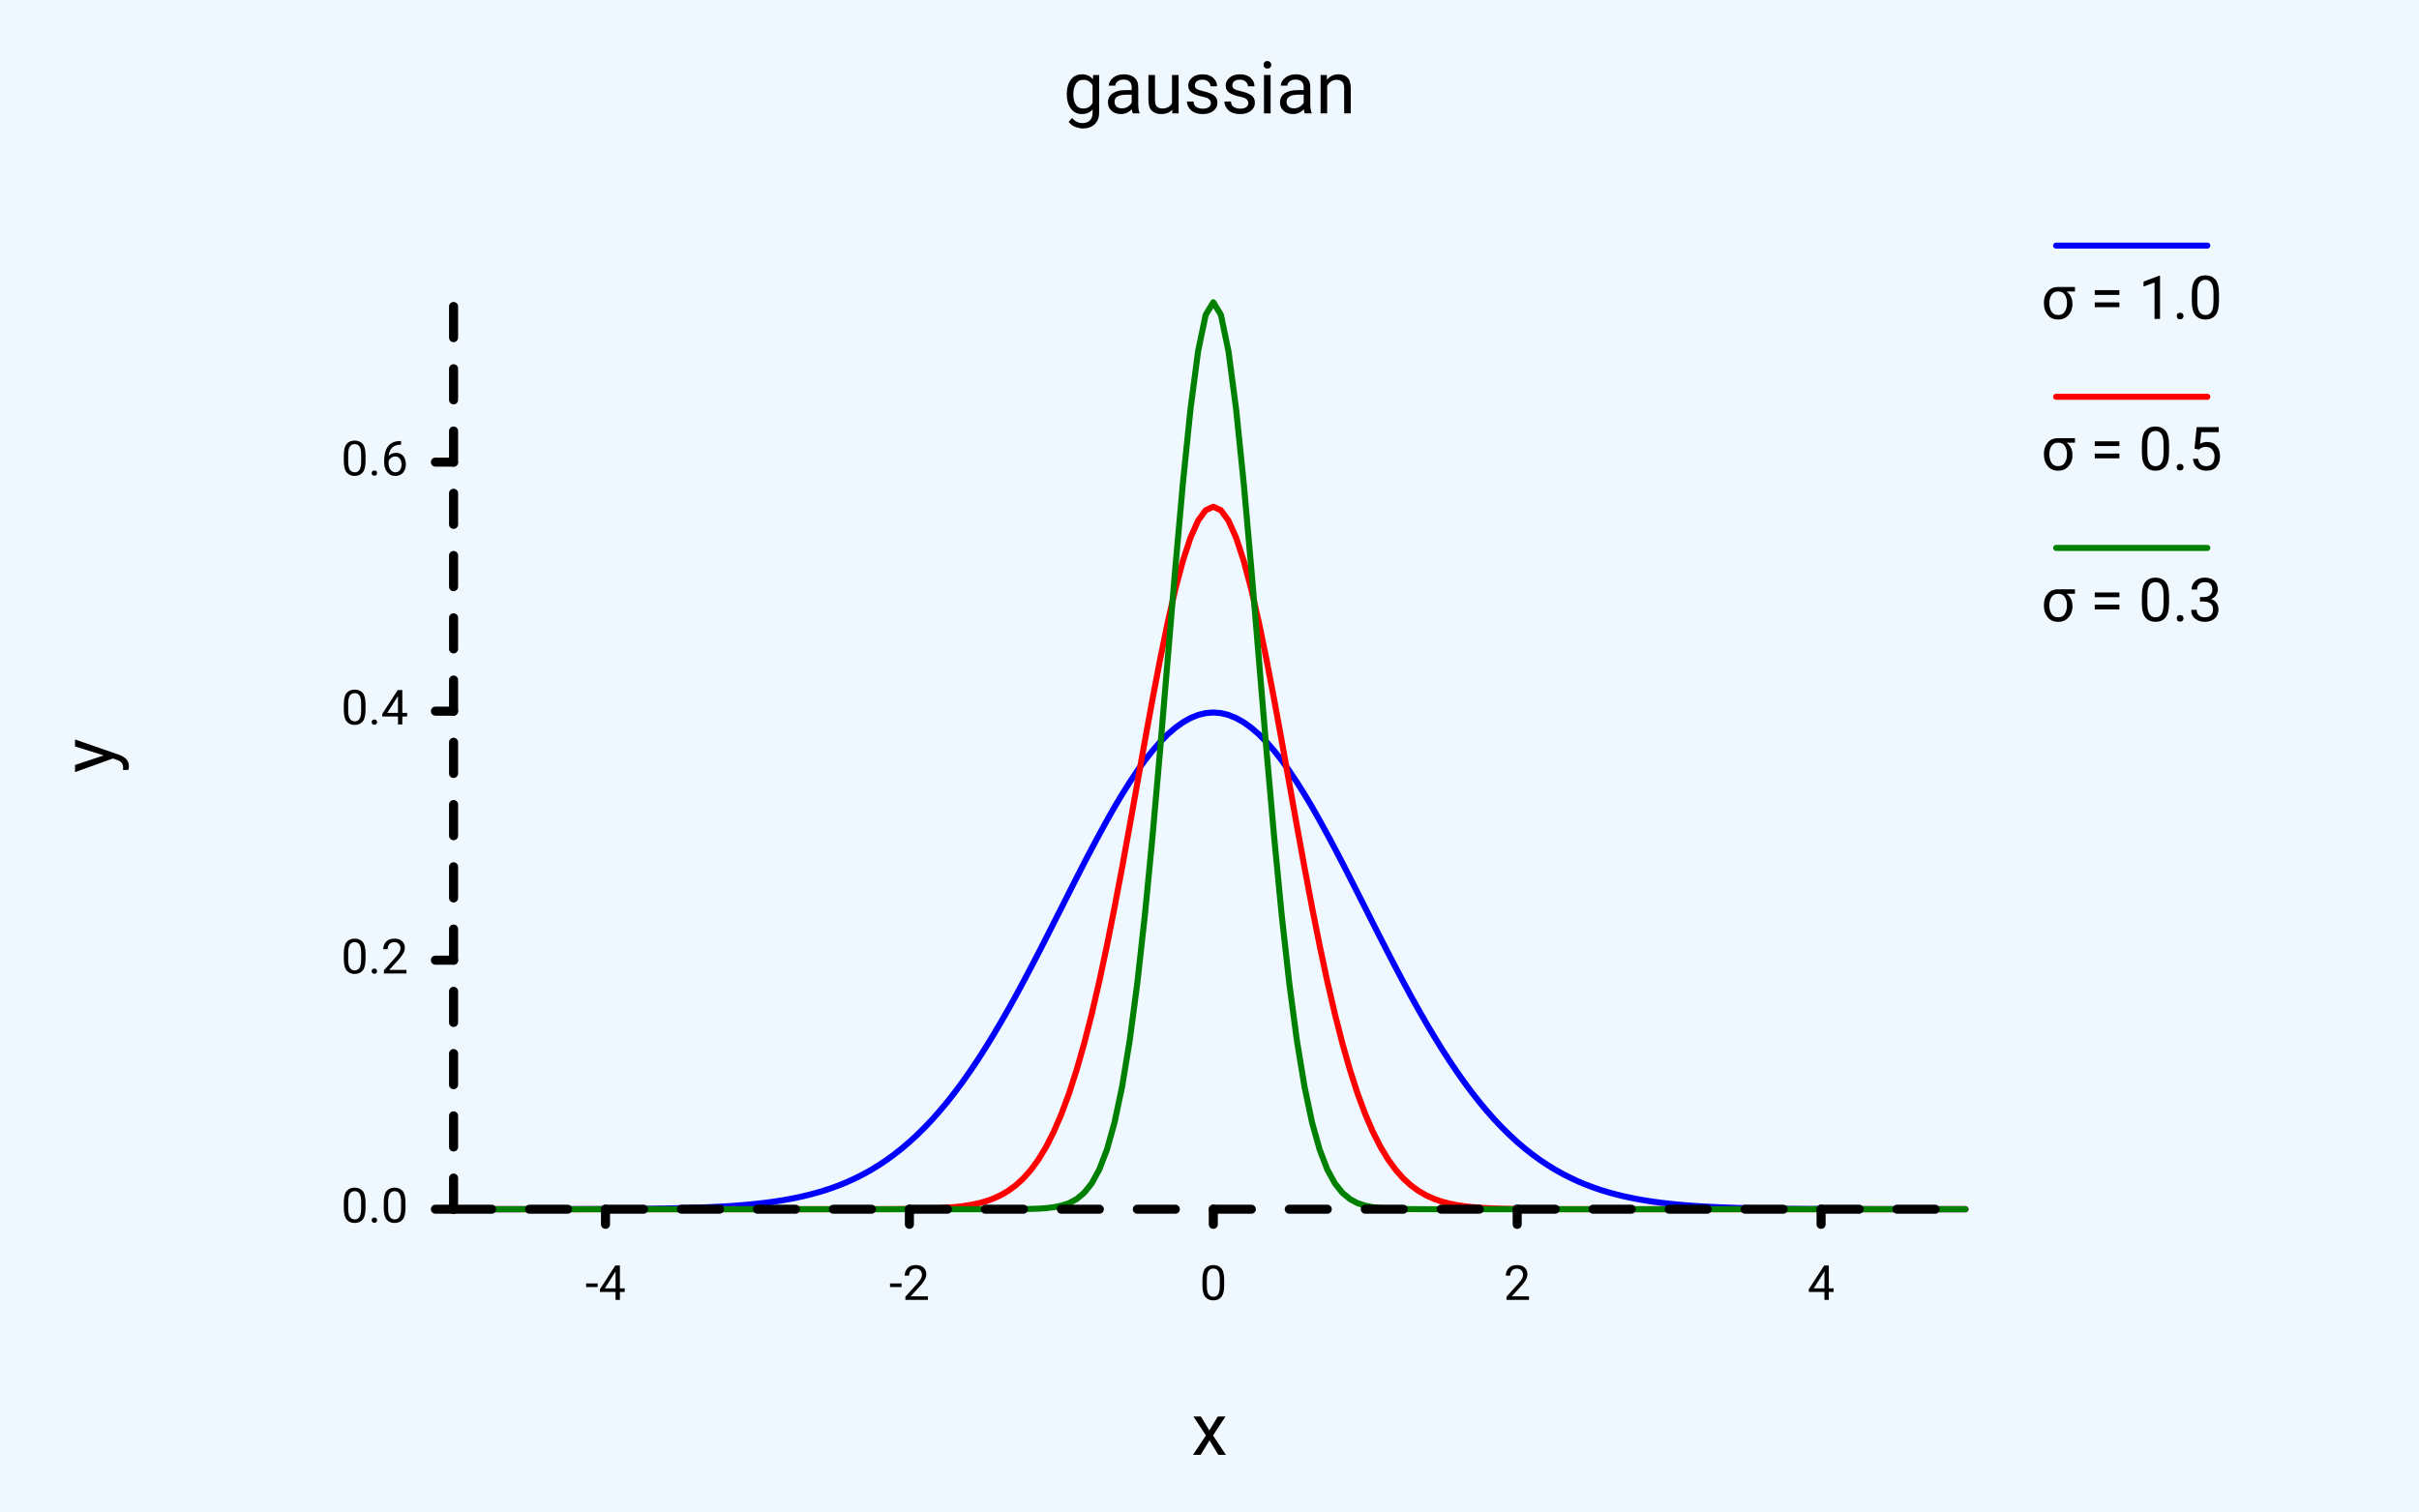
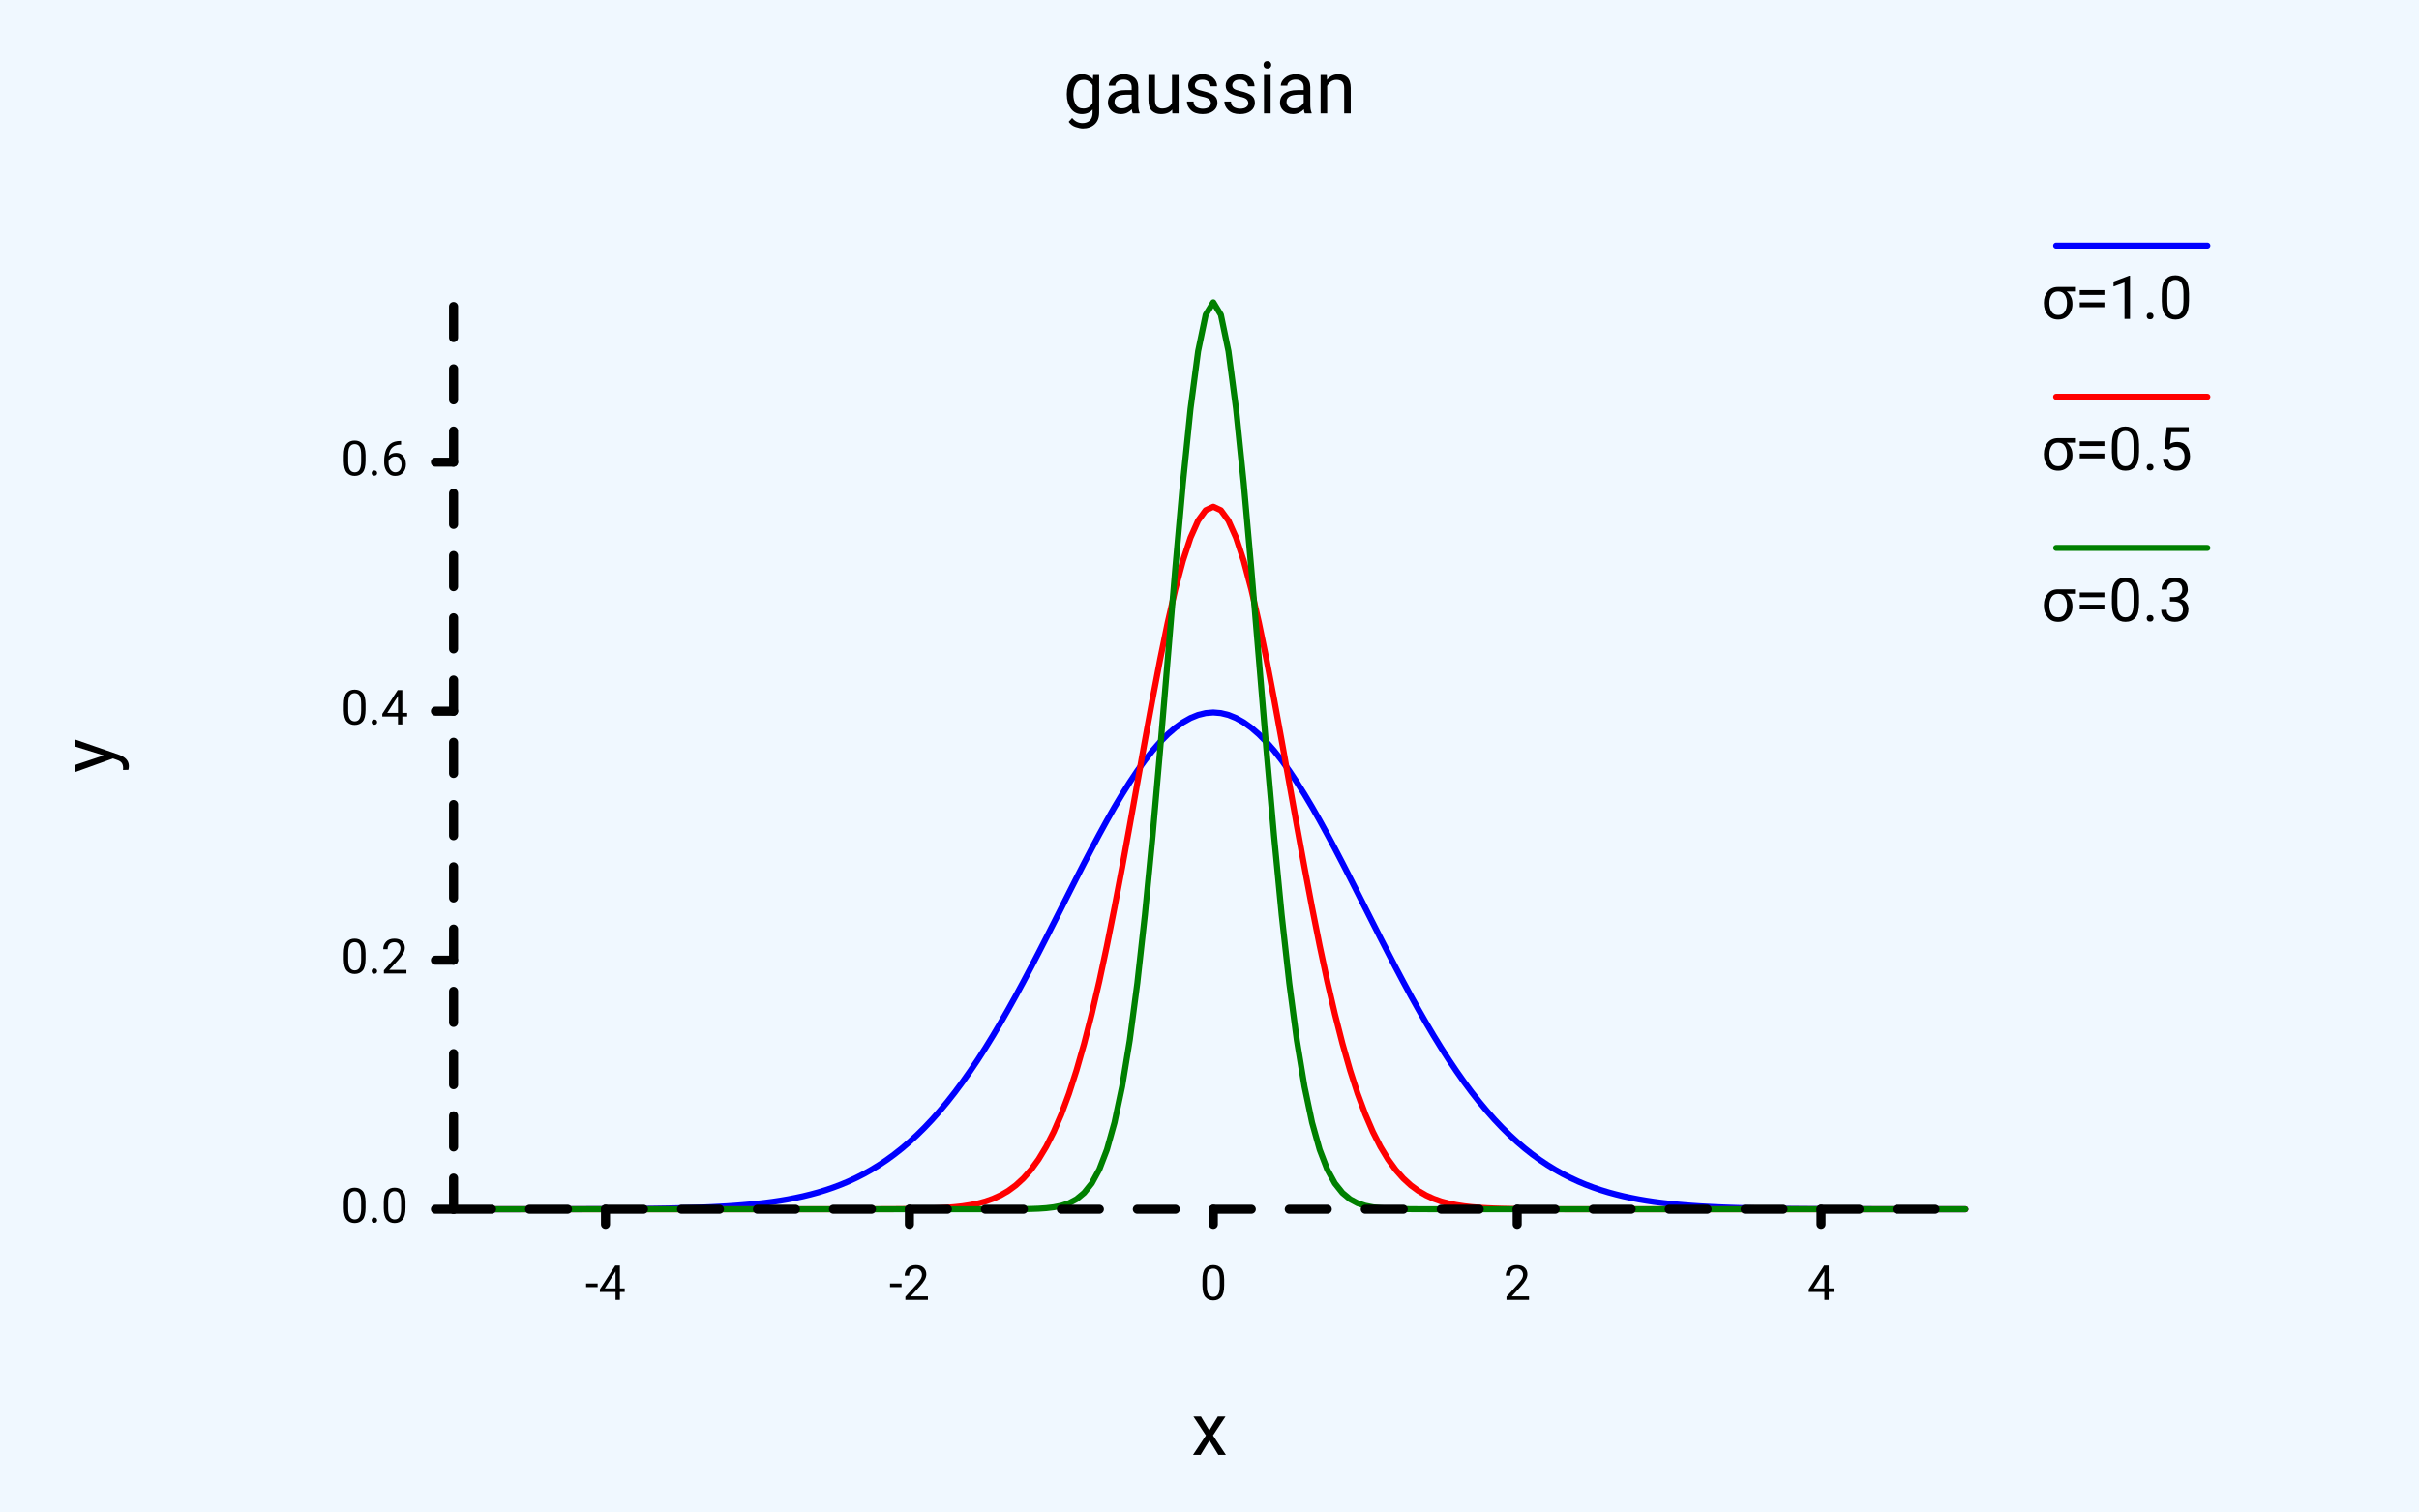
<svg xmlns="http://www.w3.org/2000/svg" class="poloto" width="800" height="500" viewBox="0 0 800 500">
  <style>.poloto{stroke-linecap:round;stroke-linejoin:round;font-family:Roboto,sans-serif;font-size:16px;}.poloto_background{fill:AliceBlue;}.poloto_scatter{stroke-width:7}.poloto_tick_line{stroke:gray;stroke-width:0.5}.poloto_line{stroke-width:2}.poloto_text{fill: black;}.poloto_axis_lines{stroke: black;stroke-width:3;fill:none;stroke-dasharray:none}.poloto_title{font-size:24px;dominant-baseline:start;text-anchor:middle;}.poloto_xname{font-size:24px;dominant-baseline:start;text-anchor:middle;}.poloto_yname{font-size:24px;dominant-baseline:start;text-anchor:middle;}.poloto_legend_text{font-size:20px;dominant-baseline:middle;text-anchor:start;}.poloto0stroke{stroke:blue;}.poloto1stroke{stroke:red;}.poloto2stroke{stroke:green;}.poloto3stroke{stroke:gold;}.poloto4stroke{stroke:aqua;}.poloto5stroke{stroke:lime;}.poloto6stroke{stroke:orange;}.poloto7stroke{stroke:chocolate;}.poloto0fill{fill:blue;}.poloto1fill{fill:red;}.poloto2fill{fill:green;}.poloto3fill{fill:gold;}.poloto4fill{fill:aqua;}.poloto5fill{fill:lime;}.poloto6fill{fill:orange;}.poloto7fill{fill:chocolate;}</style>
  <circle r="1e5" class="poloto_background" />
-   <text class="poloto_text poloto_legend_text" x="675" y="100">σ = 1.0</text>
+   <text class="poloto_text poloto_legend_text" x="675" y="100">σ=1.0</text>
  <line class="poloto_line poloto_legend_icon poloto0stroke poloto0legend" stroke="black" x1="680" x2="730" y1="81.25" y2="81.25" />
  <path class="poloto_line poloto0stroke" fill="none" stroke="black" d=" M 150.00 400.00 L 152.51 400.00 L 155.03 400.00 L 157.54 400.00 L 160.05 400.00 L 162.56 400.00 L 165.08 400.00 L 167.59 400.00 L 170.10 400.00 L 172.61 399.99 L 175.13 399.99 L 177.64 399.99 L 180.15 399.99 L 182.66 399.99 L 185.18 399.98 L 187.69 399.98 L 190.20 399.98 L 192.71 399.97 L 195.23 399.96 L 197.74 399.95 L 200.25 399.94 L 202.76 399.93 L 205.28 399.92 L 207.79 399.90 L 210.30 399.88 L 212.81 399.85 L 215.33 399.83 L 217.84 399.79 L 220.35 399.75 L 222.86 399.70 L 225.38 399.64 L 227.89 399.57 L 230.40 399.49 L 232.91 399.40 L 235.43 399.29 L 237.94 399.16 L 240.45 399.02 L 242.96 398.85 L 245.48 398.65 L 247.99 398.43 L 250.50 398.17 L 253.02 397.88 L 255.53 397.55 L 258.04 397.17 L 260.55 396.74 L 263.07 396.25 L 265.58 395.71 L 268.09 395.09 L 270.60 394.41 L 273.12 393.64 L 275.63 392.78 L 278.14 391.83 L 280.65 390.78 L 283.17 389.61 L 285.68 388.33 L 288.19 386.93 L 290.70 385.39 L 293.22 383.71 L 295.73 381.88 L 298.24 379.90 L 300.75 377.76 L 303.27 375.45 L 305.78 372.97 L 308.29 370.32 L 310.80 367.48 L 313.32 364.46 L 315.83 361.26 L 318.34 357.88 L 320.85 354.31 L 323.37 350.57 L 325.88 346.65 L 328.39 342.57 L 330.90 338.33 L 333.42 333.94 L 335.93 329.42 L 338.44 324.77 L 340.95 320.02 L 343.47 315.18 L 345.98 310.27 L 348.49 305.32 L 351.01 300.34 L 353.52 295.36 L 356.03 290.40 L 358.54 285.50 L 361.06 280.68 L 363.57 275.97 L 366.08 271.39 L 368.59 266.97 L 371.11 262.75 L 373.62 258.75 L 376.13 254.99 L 378.64 251.51 L 381.16 248.32 L 383.67 245.45 L 386.18 242.91 L 388.69 240.74 L 391.21 238.94 L 393.72 237.52 L 396.23 236.50 L 398.74 235.89 L 401.26 235.68 L 403.77 235.89 L 406.28 236.50 L 408.79 237.52 L 411.31 238.94 L 413.82 240.74 L 416.33 242.91 L 418.84 245.45 L 421.36 248.32 L 423.87 251.51 L 426.38 254.99 L 428.89 258.75 L 431.41 262.75 L 433.92 266.97 L 436.43 271.39 L 438.94 275.97 L 441.46 280.68 L 443.97 285.50 L 446.48 290.40 L 448.99 295.36 L 451.51 300.34 L 454.02 305.32 L 456.53 310.27 L 459.05 315.18 L 461.56 320.02 L 464.07 324.77 L 466.58 329.42 L 469.10 333.94 L 471.61 338.33 L 474.12 342.57 L 476.63 346.65 L 479.15 350.57 L 481.66 354.31 L 484.17 357.88 L 486.68 361.26 L 489.20 364.46 L 491.71 367.48 L 494.22 370.32 L 496.73 372.97 L 499.25 375.45 L 501.76 377.76 L 504.27 379.90 L 506.78 381.88 L 509.30 383.71 L 511.81 385.39 L 514.32 386.93 L 516.83 388.33 L 519.35 389.61 L 521.86 390.78 L 524.37 391.83 L 526.88 392.78 L 529.40 393.64 L 531.91 394.41 L 534.42 395.09 L 536.93 395.71 L 539.45 396.25 L 541.96 396.74 L 544.47 397.17 L 546.98 397.55 L 549.50 397.88 L 552.01 398.17 L 554.52 398.43 L 557.04 398.65 L 559.55 398.85 L 562.06 399.02 L 564.57 399.16 L 567.09 399.29 L 569.60 399.40 L 572.11 399.49 L 574.62 399.57 L 577.14 399.64 L 579.65 399.70 L 582.16 399.75 L 584.67 399.79 L 587.19 399.83 L 589.70 399.85 L 592.21 399.88 L 594.72 399.90 L 597.24 399.92 L 599.75 399.93 L 602.26 399.94 L 604.77 399.95 L 607.29 399.96 L 609.80 399.97 L 612.31 399.98 L 614.82 399.98 L 617.34 399.98 L 619.85 399.99 L 622.36 399.99 L 624.87 399.99 L 627.39 399.99 L 629.90 399.99 L 632.41 400.00 L 634.92 400.00 L 637.44 400.00 L 639.95 400.00 L 642.46 400.00 L 644.97 400.00 L 647.49 400.00 L 650.00 400.00" />
-   <text class="poloto_text poloto_legend_text" x="675" y="150">σ = 0.5</text>
+   <text class="poloto_text poloto_legend_text" x="675" y="150">σ=0.5</text>
  <line class="poloto_line poloto_legend_icon poloto1stroke poloto1legend" stroke="black" x1="680" x2="730" y1="131.25" y2="131.25" />
  <path class="poloto_line poloto1stroke" fill="none" stroke="black" d=" M 150.00 400.00 L 152.51 400.00 L 155.03 400.00 L 157.54 400.00 L 160.05 400.00 L 162.56 400.00 L 165.08 400.00 L 167.59 400.00 L 170.10 400.00 L 172.61 400.00 L 175.13 400.00 L 177.64 400.00 L 180.15 400.00 L 182.66 400.00 L 185.18 400.00 L 187.69 400.00 L 190.20 400.00 L 192.71 400.00 L 195.23 400.00 L 197.74 400.00 L 200.25 400.00 L 202.76 400.00 L 205.28 400.00 L 207.79 400.00 L 210.30 400.00 L 212.81 400.00 L 215.33 400.00 L 217.84 400.00 L 220.35 400.00 L 222.86 400.00 L 225.38 400.00 L 227.89 400.00 L 230.40 400.00 L 232.91 400.00 L 235.43 400.00 L 237.94 400.00 L 240.45 400.00 L 242.96 400.00 L 245.48 400.00 L 247.99 400.00 L 250.50 400.00 L 253.02 400.00 L 255.53 400.00 L 258.04 400.00 L 260.55 400.00 L 263.07 400.00 L 265.58 400.00 L 268.09 400.00 L 270.60 400.00 L 273.12 400.00 L 275.63 400.00 L 278.14 400.00 L 280.65 400.00 L 283.17 400.00 L 285.68 399.99 L 288.19 399.99 L 290.70 399.99 L 293.22 399.98 L 295.73 399.97 L 298.24 399.95 L 300.75 399.92 L 303.27 399.88 L 305.78 399.83 L 308.29 399.75 L 310.80 399.64 L 313.32 399.49 L 315.83 399.28 L 318.34 399.00 L 320.85 398.61 L 323.37 398.10 L 325.88 397.42 L 328.39 396.53 L 330.90 395.39 L 333.42 393.93 L 335.93 392.09 L 338.44 389.79 L 340.95 386.96 L 343.47 383.50 L 345.98 379.34 L 348.49 374.38 L 351.01 368.55 L 353.52 361.78 L 356.03 354.01 L 358.54 345.22 L 361.06 335.39 L 363.57 324.56 L 366.08 312.79 L 368.59 300.18 L 371.11 286.89 L 373.62 273.10 L 376.13 259.06 L 378.64 245.01 L 381.16 231.26 L 383.67 218.12 L 386.18 205.90 L 388.69 194.93 L 391.21 185.49 L 393.72 177.85 L 396.23 172.22 L 398.74 168.78 L 401.26 167.62 L 403.77 168.78 L 406.28 172.22 L 408.79 177.85 L 411.31 185.49 L 413.82 194.93 L 416.33 205.90 L 418.84 218.12 L 421.36 231.26 L 423.87 245.01 L 426.38 259.06 L 428.89 273.10 L 431.41 286.89 L 433.92 300.18 L 436.43 312.79 L 438.94 324.56 L 441.46 335.39 L 443.97 345.22 L 446.48 354.01 L 448.99 361.78 L 451.51 368.55 L 454.02 374.38 L 456.53 379.34 L 459.05 383.50 L 461.56 386.96 L 464.07 389.79 L 466.58 392.09 L 469.10 393.93 L 471.61 395.39 L 474.12 396.53 L 476.63 397.42 L 479.15 398.10 L 481.66 398.61 L 484.17 399.00 L 486.68 399.28 L 489.20 399.49 L 491.71 399.64 L 494.22 399.75 L 496.73 399.83 L 499.25 399.88 L 501.76 399.92 L 504.27 399.95 L 506.78 399.97 L 509.30 399.98 L 511.81 399.99 L 514.32 399.99 L 516.83 399.99 L 519.35 400.00 L 521.86 400.00 L 524.37 400.00 L 526.88 400.00 L 529.40 400.00 L 531.91 400.00 L 534.42 400.00 L 536.93 400.00 L 539.45 400.00 L 541.96 400.00 L 544.47 400.00 L 546.98 400.00 L 549.50 400.00 L 552.01 400.00 L 554.52 400.00 L 557.04 400.00 L 559.55 400.00 L 562.06 400.00 L 564.57 400.00 L 567.09 400.00 L 569.60 400.00 L 572.11 400.00 L 574.62 400.00 L 577.14 400.00 L 579.65 400.00 L 582.16 400.00 L 584.67 400.00 L 587.19 400.00 L 589.70 400.00 L 592.21 400.00 L 594.72 400.00 L 597.24 400.00 L 599.75 400.00 L 602.26 400.00 L 604.77 400.00 L 607.29 400.00 L 609.80 400.00 L 612.31 400.00 L 614.82 400.00 L 617.34 400.00 L 619.85 400.00 L 622.36 400.00 L 624.87 400.00 L 627.39 400.00 L 629.90 400.00 L 632.41 400.00 L 634.92 400.00 L 637.44 400.00 L 639.95 400.00 L 642.46 400.00 L 644.97 400.00 L 647.49 400.00 L 650.00 400.00" />
-   <text class="poloto_text poloto_legend_text" x="675" y="200">σ = 0.3</text>
+   <text class="poloto_text poloto_legend_text" x="675" y="200">σ=0.3</text>
  <line class="poloto_line poloto_legend_icon poloto2stroke poloto2legend" stroke="black" x1="680" x2="730" y1="181.25" y2="181.25" />
  <path class="poloto_line poloto2stroke" fill="none" stroke="black" d=" M 150.00 400.00 L 152.51 400.00 L 155.03 400.00 L 157.54 400.00 L 160.05 400.00 L 162.56 400.00 L 165.08 400.00 L 167.59 400.00 L 170.10 400.00 L 172.61 400.00 L 175.13 400.00 L 177.64 400.00 L 180.15 400.00 L 182.66 400.00 L 185.18 400.00 L 187.69 400.00 L 190.20 400.00 L 192.71 400.00 L 195.23 400.00 L 197.74 400.00 L 200.25 400.00 L 202.76 400.00 L 205.28 400.00 L 207.79 400.00 L 210.30 400.00 L 212.81 400.00 L 215.33 400.00 L 217.84 400.00 L 220.35 400.00 L 222.86 400.00 L 225.38 400.00 L 227.89 400.00 L 230.40 400.00 L 232.91 400.00 L 235.43 400.00 L 237.94 400.00 L 240.45 400.00 L 242.96 400.00 L 245.48 400.00 L 247.99 400.00 L 250.50 400.00 L 253.02 400.00 L 255.53 400.00 L 258.04 400.00 L 260.55 400.00 L 263.07 400.00 L 265.58 400.00 L 268.09 400.00 L 270.60 400.00 L 273.12 400.00 L 275.63 400.00 L 278.14 400.00 L 280.65 400.00 L 283.17 400.00 L 285.68 400.00 L 288.19 400.00 L 290.70 400.00 L 293.22 400.00 L 295.73 400.00 L 298.24 400.00 L 300.75 400.00 L 303.27 400.00 L 305.78 400.00 L 308.29 400.00 L 310.80 400.00 L 313.32 400.00 L 315.83 400.00 L 318.34 400.00 L 320.85 400.00 L 323.37 400.00 L 325.88 400.00 L 328.39 400.00 L 330.90 399.99 L 333.42 399.99 L 335.93 399.97 L 338.44 399.95 L 340.95 399.90 L 343.47 399.81 L 345.98 399.64 L 348.49 399.34 L 351.01 398.84 L 353.52 398.01 L 356.03 396.67 L 358.54 394.58 L 361.06 391.43 L 363.57 386.82 L 366.08 380.28 L 368.59 371.31 L 371.11 359.40 L 373.62 344.12 L 376.13 325.19 L 378.64 302.60 L 381.16 276.67 L 383.67 248.10 L 386.18 218.04 L 388.69 188.01 L 391.21 159.78 L 393.72 135.25 L 396.23 116.21 L 398.74 104.14 L 401.26 100.00 L 403.77 104.14 L 406.28 116.21 L 408.79 135.25 L 411.31 159.78 L 413.82 188.01 L 416.33 218.04 L 418.84 248.10 L 421.36 276.67 L 423.87 302.60 L 426.38 325.19 L 428.89 344.12 L 431.41 359.40 L 433.92 371.31 L 436.43 380.28 L 438.94 386.82 L 441.46 391.43 L 443.97 394.58 L 446.48 396.67 L 448.99 398.01 L 451.51 398.84 L 454.02 399.34 L 456.53 399.64 L 459.05 399.81 L 461.56 399.90 L 464.07 399.95 L 466.58 399.97 L 469.10 399.99 L 471.61 399.99 L 474.12 400.00 L 476.63 400.00 L 479.15 400.00 L 481.66 400.00 L 484.17 400.00 L 486.68 400.00 L 489.20 400.00 L 491.71 400.00 L 494.22 400.00 L 496.73 400.00 L 499.25 400.00 L 501.76 400.00 L 504.27 400.00 L 506.78 400.00 L 509.30 400.00 L 511.81 400.00 L 514.32 400.00 L 516.83 400.00 L 519.35 400.00 L 521.86 400.00 L 524.37 400.00 L 526.88 400.00 L 529.40 400.00 L 531.91 400.00 L 534.42 400.00 L 536.93 400.00 L 539.45 400.00 L 541.96 400.00 L 544.47 400.00 L 546.98 400.00 L 549.50 400.00 L 552.01 400.00 L 554.52 400.00 L 557.04 400.00 L 559.55 400.00 L 562.06 400.00 L 564.57 400.00 L 567.09 400.00 L 569.60 400.00 L 572.11 400.00 L 574.62 400.00 L 577.14 400.00 L 579.65 400.00 L 582.16 400.00 L 584.67 400.00 L 587.19 400.00 L 589.70 400.00 L 592.21 400.00 L 594.72 400.00 L 597.24 400.00 L 599.75 400.00 L 602.26 400.00 L 604.77 400.00 L 607.29 400.00 L 609.80 400.00 L 612.31 400.00 L 614.82 400.00 L 617.34 400.00 L 619.85 400.00 L 622.36 400.00 L 624.87 400.00 L 627.39 400.00 L 629.90 400.00 L 632.41 400.00 L 634.92 400.00 L 637.44 400.00 L 639.95 400.00 L 642.46 400.00 L 644.97 400.00 L 647.49 400.00 L 650.00 400.00" />
  <text class="poloto_labels poloto_text poloto_title" x="400" y="37.5">gaussian</text>
  <text class="poloto_labels poloto_text poloto_xname" x="400" y="481.25">x</text>
  <text class="poloto_labels poloto_text poloto_yname" transform="rotate(-90,37.5,250)" x="37.5" y="250">y</text>
  <text class="poloto_tick_labels poloto_text" dominant-baseline="middle" text-anchor="start" x="150" y="70" />
  <line class="poloto_axis_lines" stroke="black" x1="150" x2="144" y1="400" y2="400" />
  <text class="poloto_tick_labels poloto_text" dominant-baseline="middle" text-anchor="end" x="135" y="400">0.0</text>
  <line class="poloto_axis_lines" stroke="black" x1="150" x2="144" y1="317.624" y2="317.624" />
  <text class="poloto_tick_labels poloto_text" dominant-baseline="middle" text-anchor="end" x="135" y="317.624">0.2</text>
  <line class="poloto_axis_lines" stroke="black" x1="150" x2="144" y1="235.248" y2="235.248" />
  <text class="poloto_tick_labels poloto_text" dominant-baseline="middle" text-anchor="end" x="135" y="235.248">0.4</text>
  <line class="poloto_axis_lines" stroke="black" x1="150" x2="144" y1="152.871" y2="152.871" />
  <text class="poloto_tick_labels poloto_text" dominant-baseline="middle" text-anchor="end" x="135" y="152.871">0.6</text>
  <text class="poloto_tick_labels poloto_text" dominant-baseline="middle" text-anchor="start" x="440" y="70" />
  <line class="poloto_axis_lines" stroke="black" x1="200.251" x2="200.251" y1="400" y2="405" />
  <text class="poloto_tick_labels poloto_text" dominant-baseline="start" text-anchor="middle" x="200.251" y="430">-4</text>
  <line class="poloto_axis_lines" stroke="black" x1="300.754" x2="300.754" y1="400" y2="405" />
  <text class="poloto_tick_labels poloto_text" dominant-baseline="start" text-anchor="middle" x="300.754" y="430">-2</text>
  <line class="poloto_axis_lines" stroke="black" x1="401.256" x2="401.256" y1="400" y2="405" />
  <text class="poloto_tick_labels poloto_text" dominant-baseline="start" text-anchor="middle" x="401.256" y="430">0</text>
  <line class="poloto_axis_lines" stroke="black" x1="501.759" x2="501.759" y1="400" y2="405" />
  <text class="poloto_tick_labels poloto_text" dominant-baseline="start" text-anchor="middle" x="501.759" y="430">2</text>
  <line class="poloto_axis_lines" stroke="black" x1="602.261" x2="602.261" y1="400" y2="405" />
  <text class="poloto_tick_labels poloto_text" dominant-baseline="start" text-anchor="middle" x="602.261" y="430">4</text>
  <path stroke="black" fill="none" class="poloto_axis_lines" style="stroke-dasharray:12.563;stroke-dashoffset:-50.251;" d=" M 150 400 L 650 400" />
  <path stroke="black" fill="none" class="poloto_axis_lines" style="stroke-dasharray:10.297;stroke-dashoffset:-0;" d=" M 150 400 L 150 100" />
</svg>
